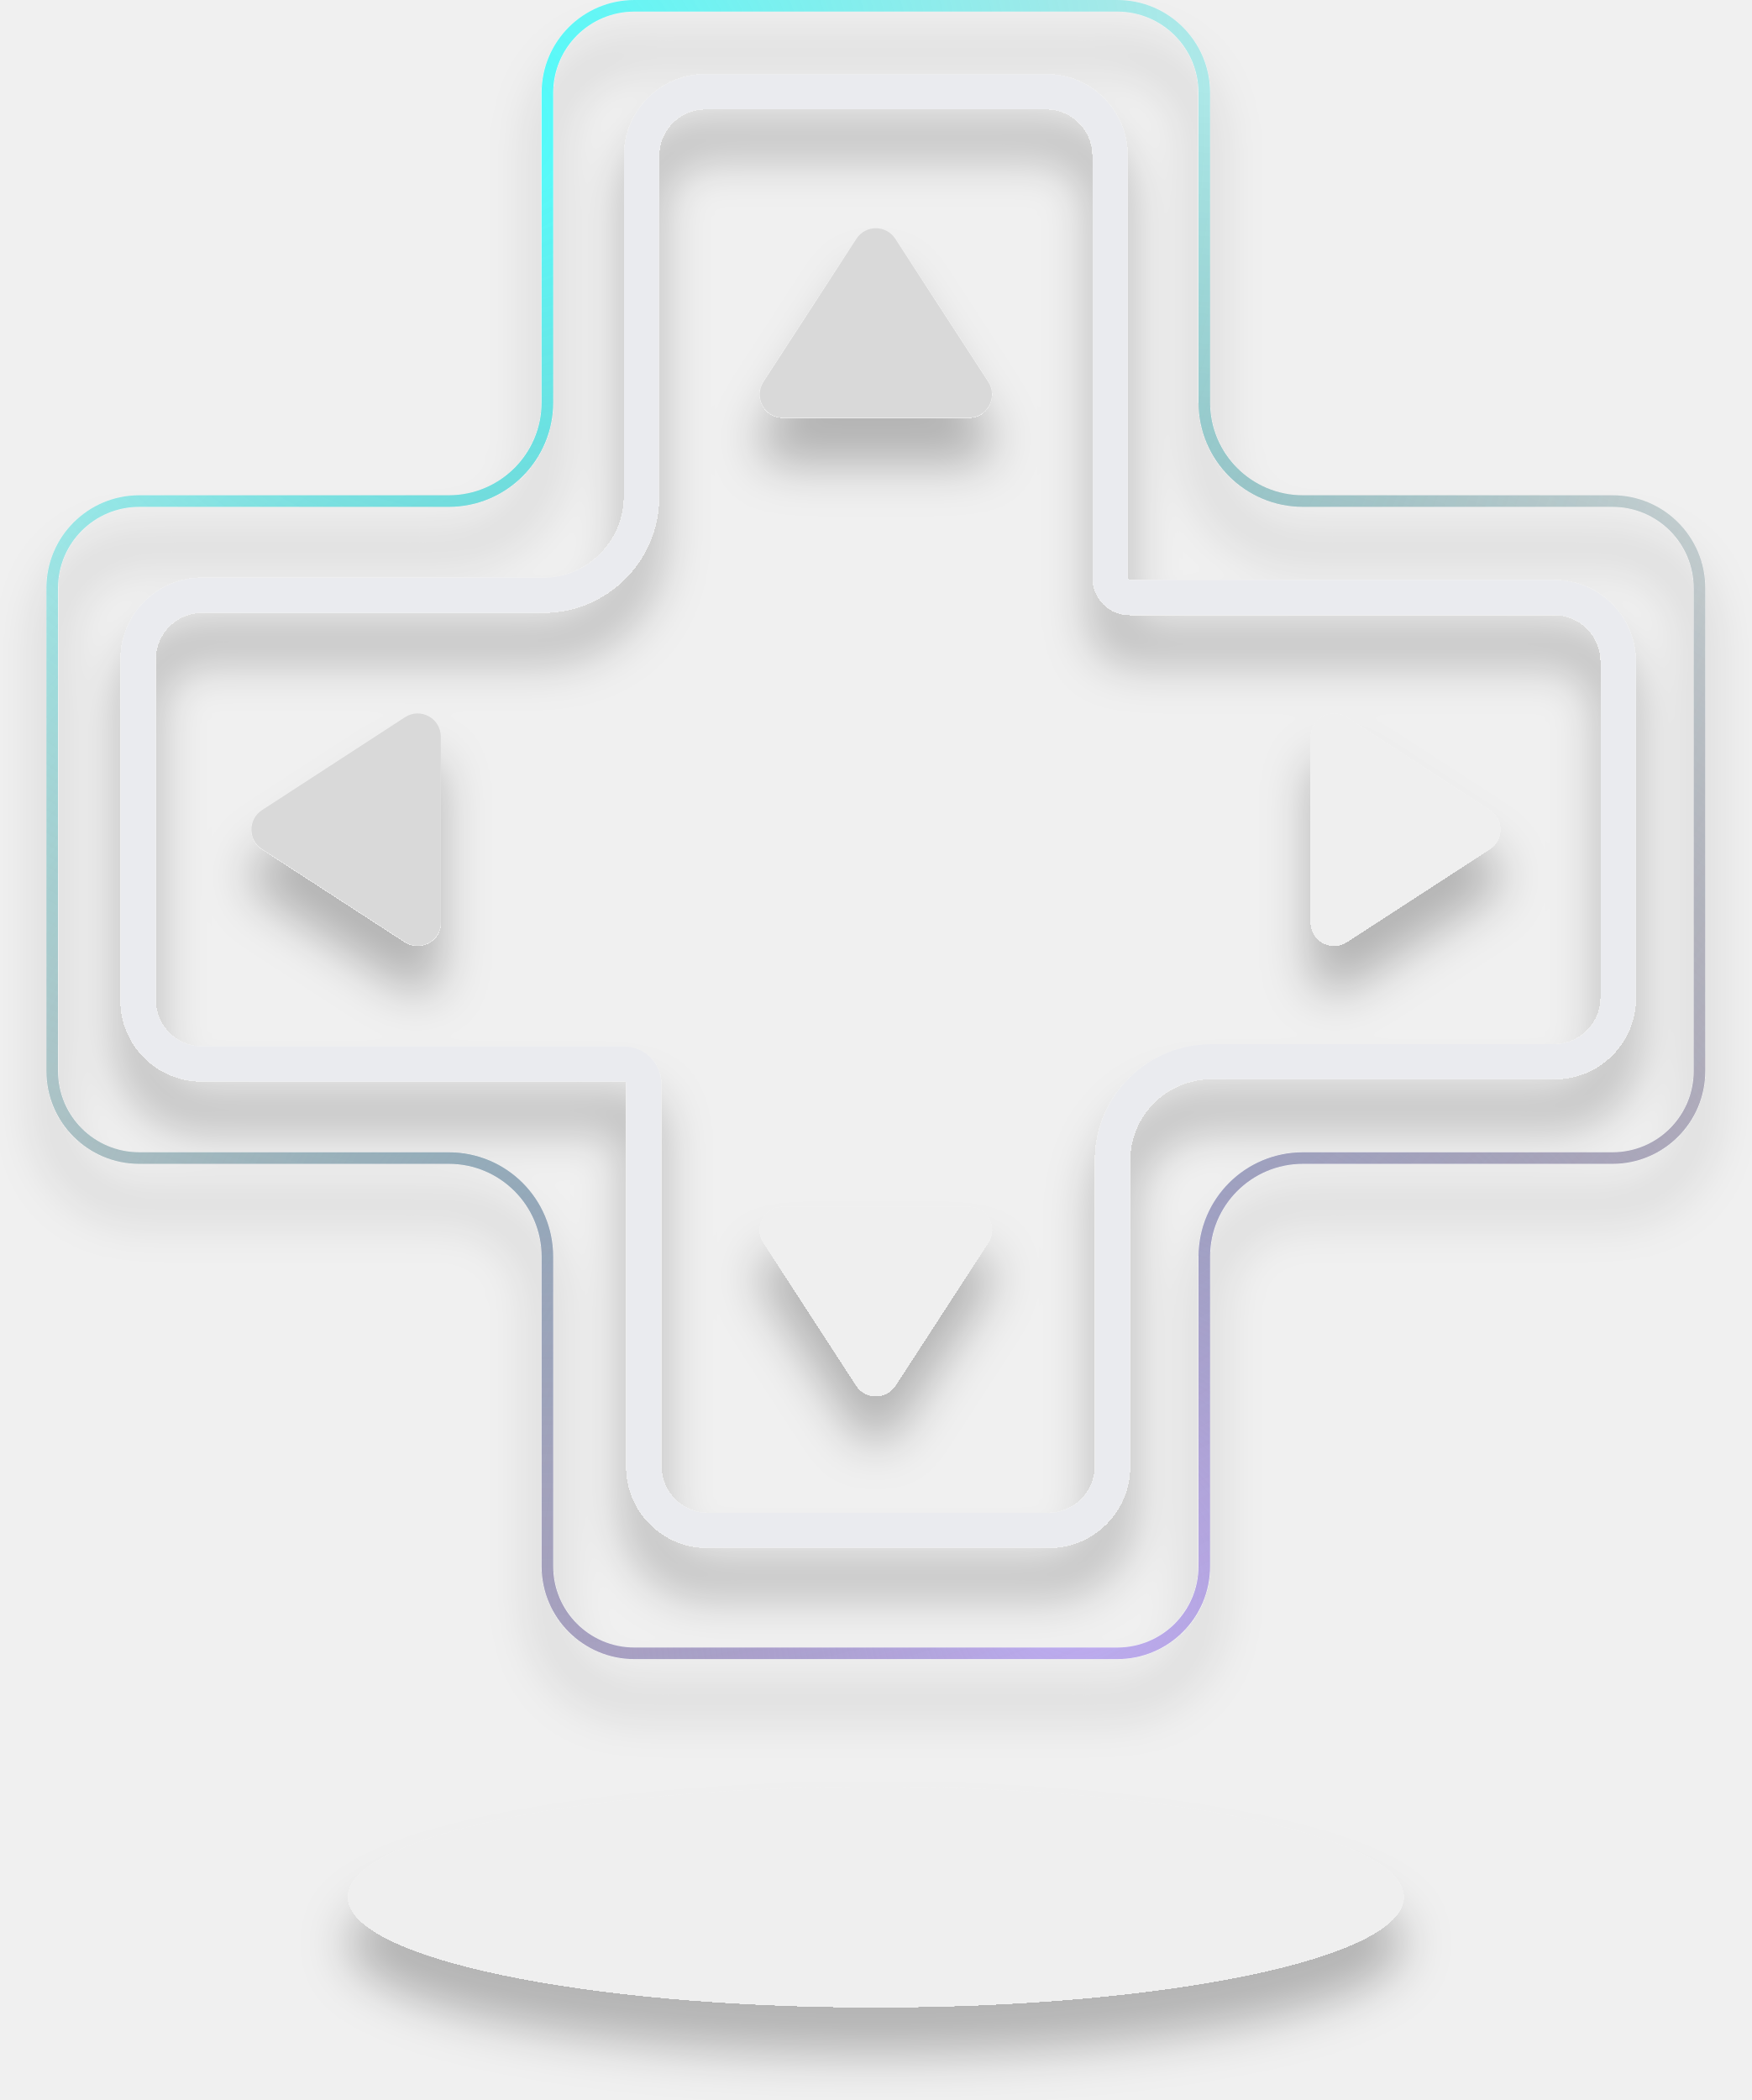
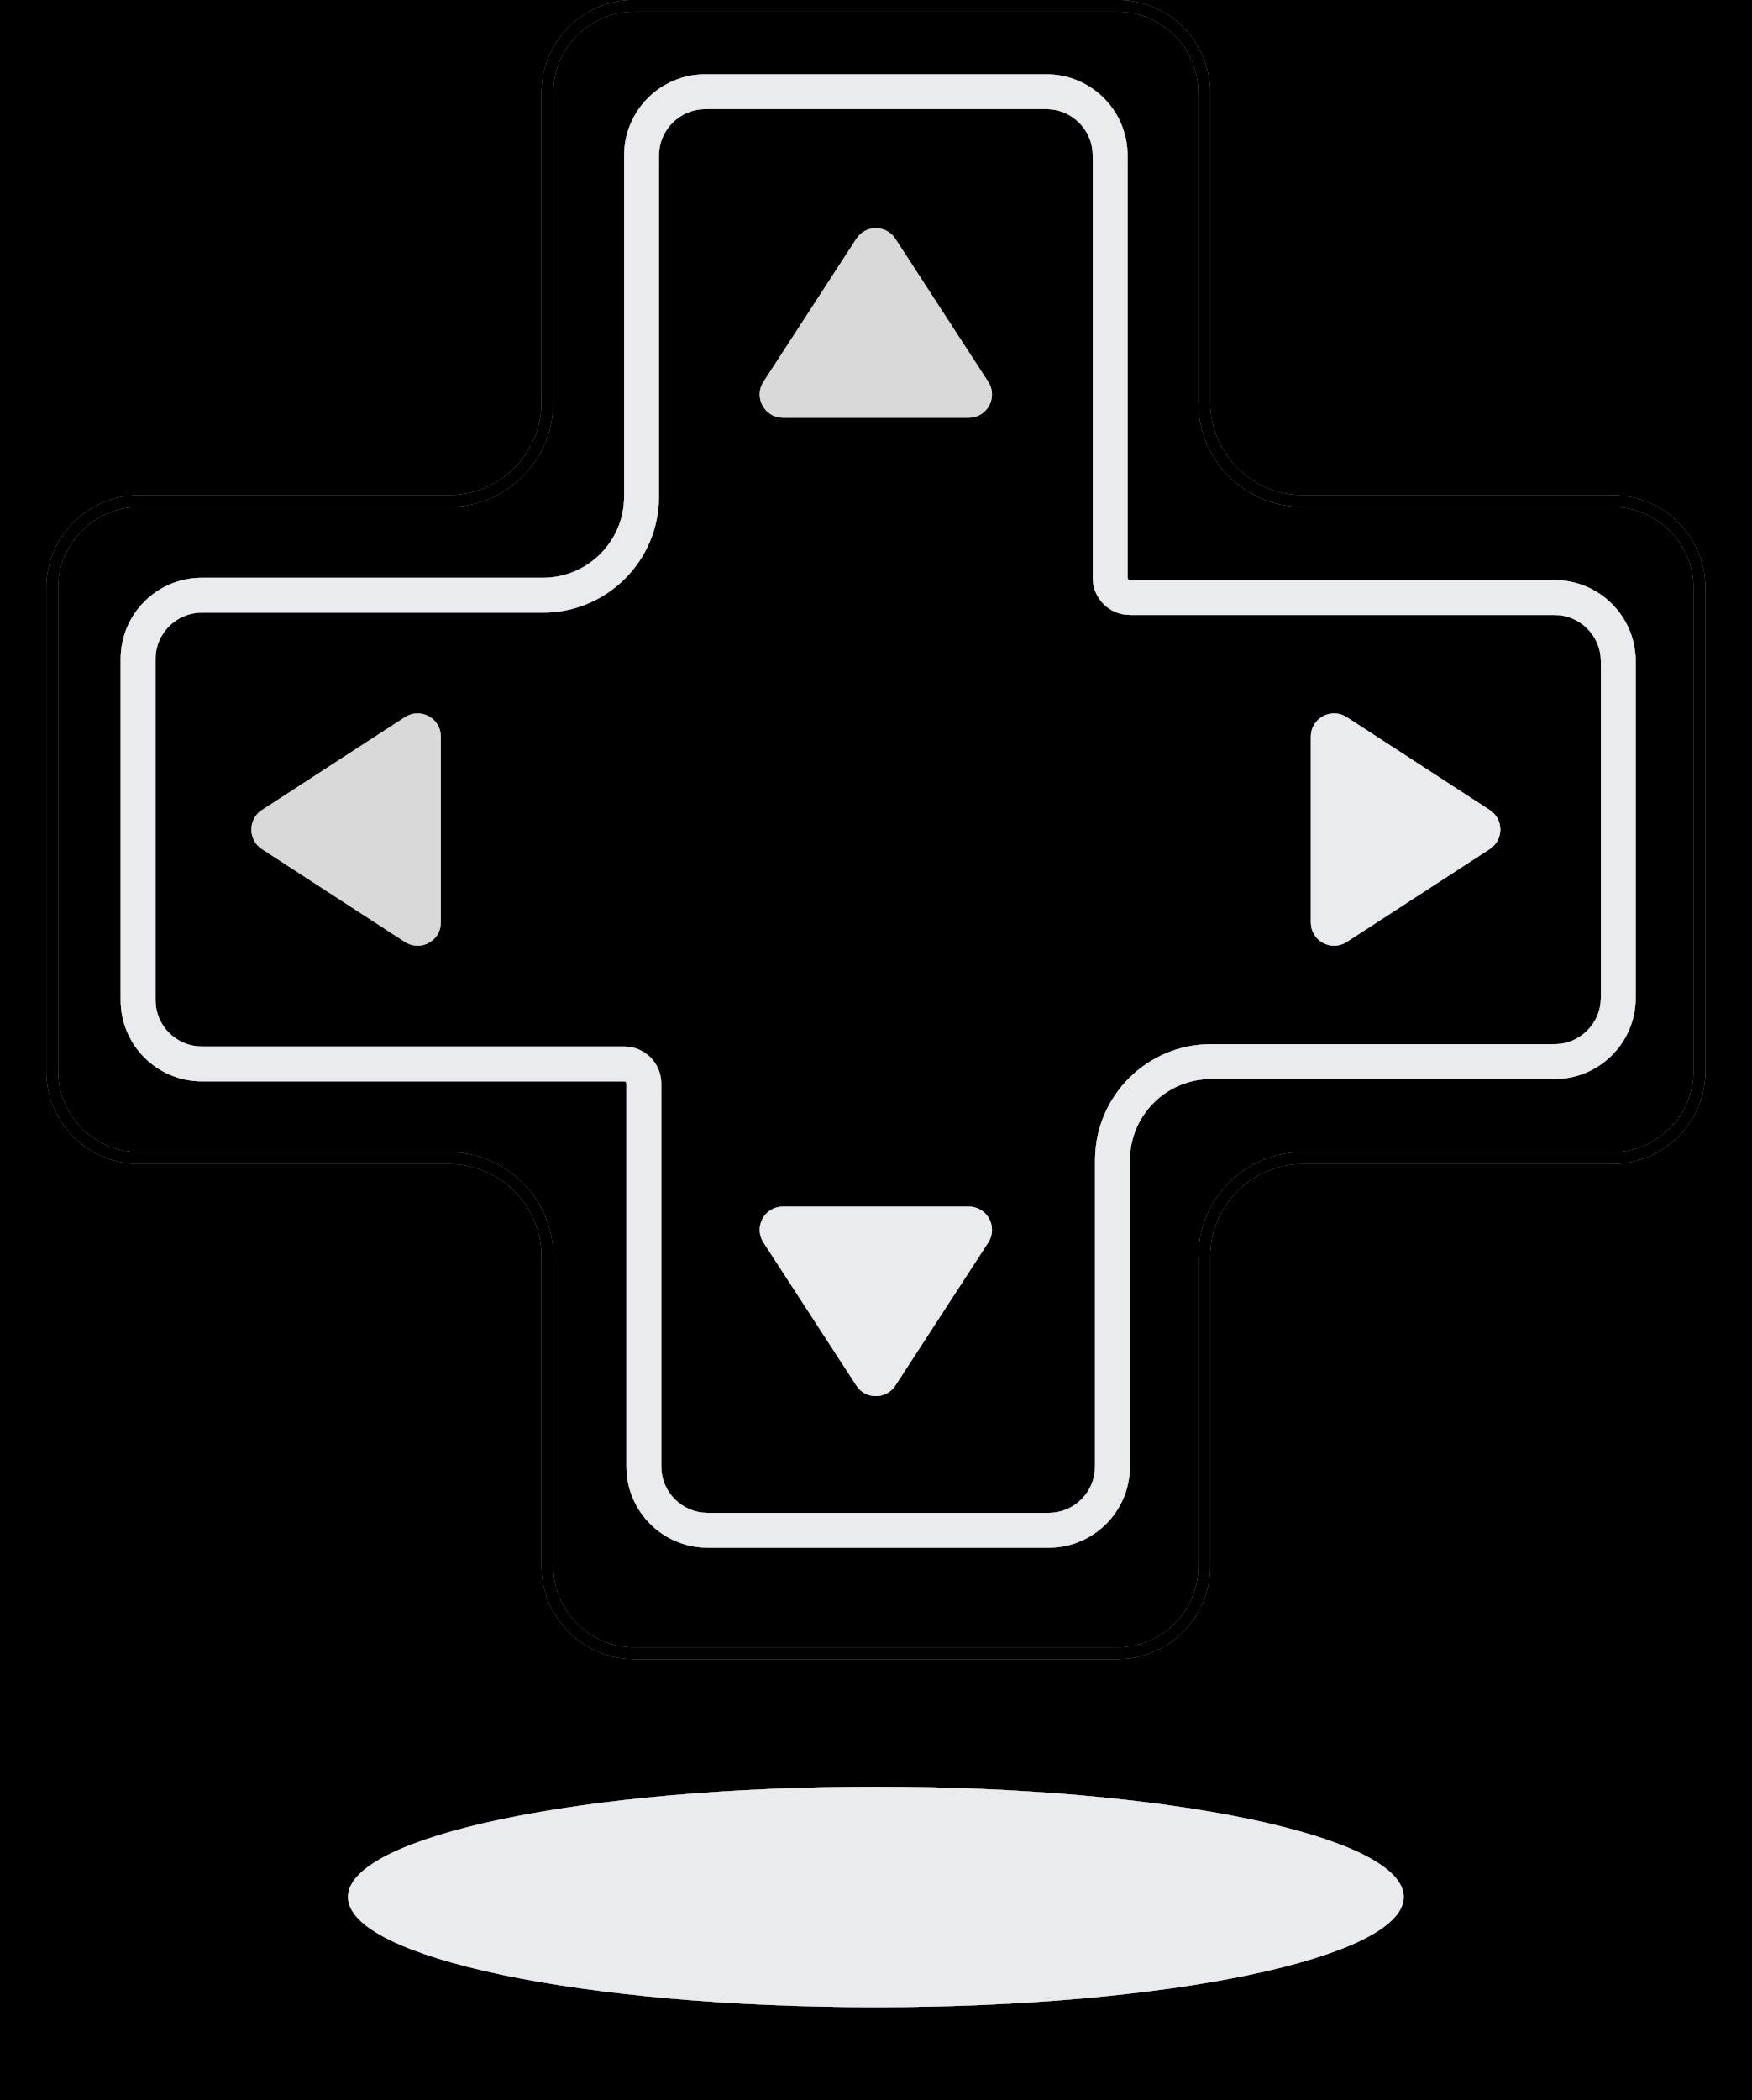
<svg xmlns="http://www.w3.org/2000/svg" width="151" height="181" viewBox="0 0 151 181" fill="none">
  <g filter="url(#filter0_d_121_164)">
    <mask id="path-1-inside-1_121_164" fill="white">
-       <path fill-rule="evenodd" clip-rule="evenodd" d="M97.199 13.403C97.199 9.537 94.065 6.403 90.199 6.403H60.801C56.935 6.403 53.801 9.537 53.801 13.403V42.801C53.801 46.667 50.667 49.801 46.801 49.801L17.403 49.801C13.537 49.801 10.403 52.935 10.403 56.801V86.199C10.403 90.065 13.537 93.199 17.403 93.199H53.801V93.199C53.911 93.199 54 93.288 54 93.398V126.398C54 130.264 57.134 133.398 61 133.398H90.398C94.264 133.398 97.398 130.264 97.398 126.398V100C97.398 96.134 100.532 93 104.398 93H134C137.866 93 141 89.866 141 86V57C141 53.134 137.866 50 134 50H97.398C97.288 50 97.199 49.911 97.199 49.801V49.801V13.403Z" />
+       <path fillRule="evenodd" clipRule="evenodd" d="M97.199 13.403C97.199 9.537 94.065 6.403 90.199 6.403H60.801C56.935 6.403 53.801 9.537 53.801 13.403V42.801C53.801 46.667 50.667 49.801 46.801 49.801L17.403 49.801C13.537 49.801 10.403 52.935 10.403 56.801V86.199C10.403 90.065 13.537 93.199 17.403 93.199H53.801V93.199C53.911 93.199 54 93.288 54 93.398V126.398C54 130.264 57.134 133.398 61 133.398H90.398C94.264 133.398 97.398 130.264 97.398 126.398V100C97.398 96.134 100.532 93 104.398 93H134C137.866 93 141 89.866 141 86V57C141 53.134 137.866 50 134 50H97.398C97.288 50 97.199 49.911 97.199 49.801V49.801V13.403Z" />
    </mask>
    <path d="M17.403 49.801L17.403 46.801L17.403 49.801ZM46.801 49.801V52.801V49.801ZM60.801 9.403H90.199V3.403H60.801V9.403ZM56.801 42.801V13.403H50.801V42.801H56.801ZM46.801 46.801L17.403 46.801L17.403 52.801L46.801 52.801L46.801 46.801ZM7.403 56.801V86.199H13.403V56.801H7.403ZM17.403 96.199H53.801V90.199H17.403V96.199ZM51 93.398V126.398H57V93.398H51ZM61 136.398H90.398V130.398H61V136.398ZM100.398 126.398V100H94.398V126.398H100.398ZM104.398 96H134V90H104.398V96ZM144 86V57H138V86H144ZM134 47H97.398V53H134V47ZM94.199 13.403V49.801H100.199V13.403H94.199ZM97.398 47C98.945 47 100.199 48.254 100.199 49.801H94.199C94.199 51.568 95.631 53 97.398 53V47ZM134 96C139.523 96 144 91.523 144 86H138C138 88.209 136.209 90 134 90V96ZM100.398 100C100.398 97.791 102.189 96 104.398 96V90C98.875 90 94.398 94.477 94.398 100H100.398ZM90.398 136.398C95.921 136.398 100.398 131.921 100.398 126.398H94.398C94.398 128.607 92.607 130.398 90.398 130.398V136.398ZM51 126.398C51 131.921 55.477 136.398 61 136.398V130.398C58.791 130.398 57 128.607 57 126.398H51ZM53.801 96.199C52.254 96.199 51 94.945 51 93.398H57C57 91.631 55.568 90.199 53.801 90.199V96.199ZM7.403 86.199C7.403 91.722 11.88 96.199 17.403 96.199V90.199C15.194 90.199 13.403 88.408 13.403 86.199H7.403ZM17.403 46.801C11.88 46.801 7.403 51.278 7.403 56.801H13.403C13.403 54.592 15.194 52.801 17.403 52.801L17.403 46.801ZM50.801 42.801C50.801 45.01 49.01 46.801 46.801 46.801L46.801 52.801C52.324 52.801 56.801 48.324 56.801 42.801H50.801ZM90.199 9.403C92.408 9.403 94.199 11.194 94.199 13.403H100.199C100.199 7.88 95.722 3.403 90.199 3.403V9.403ZM144 57C144 51.477 139.523 47 134 47V53C136.209 53 138 54.791 138 57H144ZM60.801 3.403C55.278 3.403 50.801 7.88 50.801 13.403H56.801C56.801 11.194 58.592 9.403 60.801 9.403V3.403Z" fill="#EAEBEF" mask="url(#path-1-inside-1_121_164)" />
    <mask id="path-3-inside-2_121_164" fill="white">
-       <path fill-rule="evenodd" clip-rule="evenodd" d="M46.687 8C46.687 3.582 50.268 0 54.687 0H96.313C100.732 0 104.313 3.582 104.313 8V34.687C104.313 39.105 107.895 42.687 112.313 42.687H139C143.418 42.687 147 46.268 147 50.687V92.313C147 96.732 143.418 100.313 139 100.313H112.313C107.895 100.313 104.313 103.895 104.313 108.313V135C104.313 139.418 100.732 143 96.313 143H54.687C50.268 143 46.687 139.418 46.687 135V108.313C46.687 103.895 43.105 100.313 38.687 100.313H12C7.582 100.313 4 96.732 4 92.313V50.687C4 46.268 7.582 42.687 12 42.687H38.687C43.105 42.687 46.687 39.105 46.687 34.687V8Z" />
+       <path fillRule="evenodd" clipRule="evenodd" d="M46.687 8C46.687 3.582 50.268 0 54.687 0H96.313C100.732 0 104.313 3.582 104.313 8V34.687C104.313 39.105 107.895 42.687 112.313 42.687H139C143.418 42.687 147 46.268 147 50.687V92.313C147 96.732 143.418 100.313 139 100.313H112.313C107.895 100.313 104.313 103.895 104.313 108.313V135C104.313 139.418 100.732 143 96.313 143H54.687C50.268 143 46.687 139.418 46.687 135V108.313C46.687 103.895 43.105 100.313 38.687 100.313H12C7.582 100.313 4 96.732 4 92.313V50.687C4 46.268 7.582 42.687 12 42.687H38.687C43.105 42.687 46.687 39.105 46.687 34.687V8Z" />
    </mask>
    <path d="M96.313 -1H54.687V1H96.313V-1ZM105.313 34.687V8H103.313V34.687H105.313ZM139 41.687H112.313V43.687H139V41.687ZM148 92.313V50.687H146V92.313H148ZM112.313 101.313H139V99.313H112.313V101.313ZM105.313 135V108.313H103.313V135H105.313ZM54.687 144H96.313V142H54.687V144ZM45.687 108.313V135H47.687V108.313H45.687ZM38.687 99.313H12V101.313H38.687V99.313ZM5 92.313V50.687H3V92.313H5ZM12 43.687H38.687V41.687H12V43.687ZM45.687 8V34.687H47.687V8H45.687ZM38.687 43.687C43.657 43.687 47.687 39.657 47.687 34.687H45.687C45.687 38.553 42.553 41.687 38.687 41.687V43.687ZM5 50.687C5 46.821 8.134 43.687 12 43.687V41.687C7.029 41.687 3 45.716 3 50.687H5ZM12 99.313C8.134 99.313 5 96.179 5 92.313H3C3 97.284 7.029 101.313 12 101.313V99.313ZM47.687 108.313C47.687 103.343 43.657 99.313 38.687 99.313V101.313C42.553 101.313 45.687 104.447 45.687 108.313H47.687ZM54.687 142C50.821 142 47.687 138.866 47.687 135H45.687C45.687 139.971 49.716 144 54.687 144V142ZM103.313 135C103.313 138.866 100.179 142 96.313 142V144C101.284 144 105.313 139.971 105.313 135H103.313ZM112.313 99.313C107.343 99.313 103.313 103.343 103.313 108.313H105.313C105.313 104.447 108.447 101.313 112.313 101.313V99.313ZM146 92.313C146 96.179 142.866 99.313 139 99.313V101.313C143.971 101.313 148 97.284 148 92.313H146ZM139 43.687C142.866 43.687 146 46.821 146 50.687H148C148 45.716 143.971 41.687 139 41.687V43.687ZM103.313 34.687C103.313 39.657 107.343 43.687 112.313 43.687V41.687C108.447 41.687 105.313 38.553 105.313 34.687H103.313ZM54.687 -1C49.716 -1 45.687 3.029 45.687 8H47.687C47.687 4.134 50.821 1 54.687 1V-1ZM96.313 1C100.179 1 103.313 4.134 103.313 8H105.313C105.313 3.029 101.284 -1 96.313 -1V1Z" fill="white" mask="url(#path-3-inside-2_121_164)" />
    <path d="M96.313 -1H54.687V1H96.313V-1ZM105.313 34.687V8H103.313V34.687H105.313ZM139 41.687H112.313V43.687H139V41.687ZM148 92.313V50.687H146V92.313H148ZM112.313 101.313H139V99.313H112.313V101.313ZM105.313 135V108.313H103.313V135H105.313ZM54.687 144H96.313V142H54.687V144ZM45.687 108.313V135H47.687V108.313H45.687ZM38.687 99.313H12V101.313H38.687V99.313ZM5 92.313V50.687H3V92.313H5ZM12 43.687H38.687V41.687H12V43.687ZM45.687 8V34.687H47.687V8H45.687ZM38.687 43.687C43.657 43.687 47.687 39.657 47.687 34.687H45.687C45.687 38.553 42.553 41.687 38.687 41.687V43.687ZM5 50.687C5 46.821 8.134 43.687 12 43.687V41.687C7.029 41.687 3 45.716 3 50.687H5ZM12 99.313C8.134 99.313 5 96.179 5 92.313H3C3 97.284 7.029 101.313 12 101.313V99.313ZM47.687 108.313C47.687 103.343 43.657 99.313 38.687 99.313V101.313C42.553 101.313 45.687 104.447 45.687 108.313H47.687ZM54.687 142C50.821 142 47.687 138.866 47.687 135H45.687C45.687 139.971 49.716 144 54.687 144V142ZM103.313 135C103.313 138.866 100.179 142 96.313 142V144C101.284 144 105.313 139.971 105.313 135H103.313ZM112.313 99.313C107.343 99.313 103.313 103.343 103.313 108.313H105.313C105.313 104.447 108.447 101.313 112.313 101.313V99.313ZM146 92.313C146 96.179 142.866 99.313 139 99.313V101.313C143.971 101.313 148 97.284 148 92.313H146ZM139 43.687C142.866 43.687 146 46.821 146 50.687H148C148 45.716 143.971 41.687 139 41.687V43.687ZM103.313 34.687C103.313 39.657 107.343 43.687 112.313 43.687V41.687C108.447 41.687 105.313 38.553 105.313 34.687H103.313ZM54.687 -1C49.716 -1 45.687 3.029 45.687 8H47.687C47.687 4.134 50.821 1 54.687 1V-1ZM96.313 1C100.179 1 103.313 4.134 103.313 8H105.313C105.313 3.029 101.284 -1 96.313 -1V1Z" fill="url(#paint0_radial_121_164)" mask="url(#path-3-inside-2_121_164)" />
-     <path d="M96.313 -1H54.687V1H96.313V-1ZM105.313 34.687V8H103.313V34.687H105.313ZM139 41.687H112.313V43.687H139V41.687ZM148 92.313V50.687H146V92.313H148ZM112.313 101.313H139V99.313H112.313V101.313ZM105.313 135V108.313H103.313V135H105.313ZM54.687 144H96.313V142H54.687V144ZM45.687 108.313V135H47.687V108.313H45.687ZM38.687 99.313H12V101.313H38.687V99.313ZM5 92.313V50.687H3V92.313H5ZM12 43.687H38.687V41.687H12V43.687ZM45.687 8V34.687H47.687V8H45.687ZM38.687 43.687C43.657 43.687 47.687 39.657 47.687 34.687H45.687C45.687 38.553 42.553 41.687 38.687 41.687V43.687ZM5 50.687C5 46.821 8.134 43.687 12 43.687V41.687C7.029 41.687 3 45.716 3 50.687H5ZM12 99.313C8.134 99.313 5 96.179 5 92.313H3C3 97.284 7.029 101.313 12 101.313V99.313ZM47.687 108.313C47.687 103.343 43.657 99.313 38.687 99.313V101.313C42.553 101.313 45.687 104.447 45.687 108.313H47.687ZM54.687 142C50.821 142 47.687 138.866 47.687 135H45.687C45.687 139.971 49.716 144 54.687 144V142ZM103.313 135C103.313 138.866 100.179 142 96.313 142V144C101.284 144 105.313 139.971 105.313 135H103.313ZM112.313 99.313C107.343 99.313 103.313 103.343 103.313 108.313H105.313C105.313 104.447 108.447 101.313 112.313 101.313V99.313ZM146 92.313C146 96.179 142.866 99.313 139 99.313V101.313C143.971 101.313 148 97.284 148 92.313H146ZM139 43.687C142.866 43.687 146 46.821 146 50.687H148C148 45.716 143.971 41.687 139 41.687V43.687ZM103.313 34.687C103.313 39.657 107.343 43.687 112.313 43.687V41.687C108.447 41.687 105.313 38.553 105.313 34.687H103.313ZM54.687 -1C49.716 -1 45.687 3.029 45.687 8H47.687C47.687 4.134 50.821 1 54.687 1V-1ZM96.313 1C100.179 1 103.313 4.134 103.313 8H105.313C105.313 3.029 101.284 -1 96.313 -1V1Z" fill="url(#paint1_radial_121_164)" fill-opacity="0.7" mask="url(#path-3-inside-2_121_164)" />
+     <path d="M96.313 -1H54.687V1H96.313V-1ZM105.313 34.687V8H103.313V34.687H105.313ZM139 41.687H112.313V43.687H139V41.687ZM148 92.313V50.687H146V92.313H148ZM112.313 101.313H139V99.313H112.313V101.313ZM105.313 135V108.313H103.313V135H105.313ZM54.687 144H96.313V142H54.687V144ZM45.687 108.313V135H47.687V108.313H45.687ZM38.687 99.313H12V101.313H38.687V99.313ZM5 92.313V50.687H3V92.313H5ZM12 43.687H38.687V41.687H12V43.687ZM45.687 8V34.687H47.687V8H45.687ZM38.687 43.687C43.657 43.687 47.687 39.657 47.687 34.687H45.687C45.687 38.553 42.553 41.687 38.687 41.687V43.687ZM5 50.687C5 46.821 8.134 43.687 12 43.687V41.687C7.029 41.687 3 45.716 3 50.687H5ZM12 99.313C8.134 99.313 5 96.179 5 92.313H3C3 97.284 7.029 101.313 12 101.313V99.313ZM47.687 108.313C47.687 103.343 43.657 99.313 38.687 99.313V101.313C42.553 101.313 45.687 104.447 45.687 108.313H47.687ZM54.687 142C50.821 142 47.687 138.866 47.687 135H45.687C45.687 139.971 49.716 144 54.687 144V142ZM103.313 135C103.313 138.866 100.179 142 96.313 142V144C101.284 144 105.313 139.971 105.313 135H103.313ZM112.313 99.313C107.343 99.313 103.313 103.343 103.313 108.313H105.313C105.313 104.447 108.447 101.313 112.313 101.313V99.313ZM146 92.313C146 96.179 142.866 99.313 139 99.313V101.313C143.971 101.313 148 97.284 148 92.313H146ZM139 43.687C142.866 43.687 146 46.821 146 50.687H148C148 45.716 143.971 41.687 139 41.687V43.687ZM103.313 34.687C103.313 39.657 107.343 43.687 112.313 43.687V41.687C108.447 41.687 105.313 38.553 105.313 34.687H103.313ZM54.687 -1C49.716 -1 45.687 3.029 45.687 8H47.687C47.687 4.134 50.821 1 54.687 1V-1ZM96.313 1C100.179 1 103.313 4.134 103.313 8H105.313C105.313 3.029 101.284 -1 96.313 -1V1Z" fill="url(#paint1_radial_121_164)" fillOpacity="0.7" mask="url(#path-3-inside-2_121_164)" />
    <path d="M22.582 73.177C21.368 72.389 21.368 70.611 22.582 69.823L34.911 61.815C36.241 60.951 38 61.906 38 63.492V79.507C38 81.094 36.241 82.049 34.911 81.185L22.582 73.177Z" fill="#D9D9D9" />
-     <path d="M128.418 69.823C129.632 70.611 129.632 72.389 128.418 73.177L116.089 81.185C114.759 82.049 113 81.094 113 79.507V63.492C113 61.906 114.759 60.951 116.089 61.815L128.418 69.823Z" fill="#EAEBEF" fill-opacity="0.1" />
+     <path d="M128.418 69.823C129.632 70.611 129.632 72.389 128.418 73.177L116.089 81.185C114.759 82.049 113 81.094 113 79.507V63.492C113 61.906 114.759 60.951 116.089 61.815L128.418 69.823Z" fill="#EAEBEF" fillOpacity="0.1" />
    <path d="M73.823 20.582C74.611 19.368 76.389 19.368 77.177 20.582L85.185 32.911C86.049 34.241 85.094 36 83.507 36H67.493C65.906 36 64.951 34.241 65.815 32.911L73.823 20.582Z" fill="#D9D9D9" />
-     <path d="M77.177 119.418C76.389 120.632 74.611 120.632 73.823 119.418L65.815 107.089C64.951 105.759 65.906 104 67.493 104H83.507C85.094 104 86.049 105.759 85.185 107.089L77.177 119.418Z" fill="#EAEBEF" fill-opacity="0.1" />
-     <ellipse cx="75.5" cy="163.5" rx="45.5" ry="9.5" fill="#EAEBEF" fill-opacity="0.1" />
+     <path d="M77.177 119.418C76.389 120.632 74.611 120.632 73.823 119.418L65.815 107.089C64.951 105.759 65.906 104 67.493 104H83.507C85.094 104 86.049 105.759 85.185 107.089L77.177 119.418Z" fill="#EAEBEF" fillOpacity="0.1" />
+     <ellipse cx="75.5" cy="163.5" rx="45.5" ry="9.5" fill="#EAEBEF" fillOpacity="0.1" />
  </g>
  <defs>
-     <filter id="filter0_d_121_164" x="0" y="0" width="151" height="181" filterUnits="userSpaceOnUse" color-interpolation-filters="sRGB">
-       <feFlood flood-opacity="0" result="BackgroundImageFix" />
+     <filter id="filter0_d_121_164" x="0" y="0" width="151" height="181" filterUnits="userSpaceOnUse" colorInterpolationFilters="sRGB">
+       <feFlood floodOpacity="0" result="BackgroundImageFix" />
      <feColorMatrix in="SourceAlpha" type="matrix" values="0 0 0 0 0 0 0 0 0 0 0 0 0 0 0 0 0 0 127 0" result="hardAlpha" />
      <feOffset dy="4" />
      <feGaussianBlur stdDeviation="2" />
      <feComposite in2="hardAlpha" operator="out" />
      <feColorMatrix type="matrix" values="0 0 0 0 0 0 0 0 0 0 0 0 0 0 0 0 0 0 0.25 0" />
      <feBlend mode="normal" in2="BackgroundImageFix" result="effect1_dropShadow_121_164" />
      <feBlend mode="normal" in="SourceGraphic" in2="effect1_dropShadow_121_164" result="shape" />
    </filter>
    <radialGradient id="paint0_radial_121_164" cx="0" cy="0" r="1" gradientUnits="userSpaceOnUse" gradientTransform="translate(92.5746 138.731) rotate(-121.122) scale(132.139)">
-       <stop stop-color="#C1AEF8" />
-       <stop offset="1" stop-opacity="0" />
+       <stop stopColor="#C1AEF8" />
+       <stop offset="1" stopOpacity="0" />
    </radialGradient>
    <radialGradient id="paint1_radial_121_164" cx="0" cy="0" r="1" gradientUnits="userSpaceOnUse" gradientTransform="translate(41.3507 10.6716) rotate(55.6197) scale(147.408)">
-       <stop stop-color="#00FCFB" />
-       <stop offset="1" stop-color="#7D7D7D" stop-opacity="0" />
+       <stop stopColor="#00FCFB" />
+       <stop offset="1" stopColor="#7D7D7D" stopOpacity="0" />
    </radialGradient>
  </defs>
</svg>
